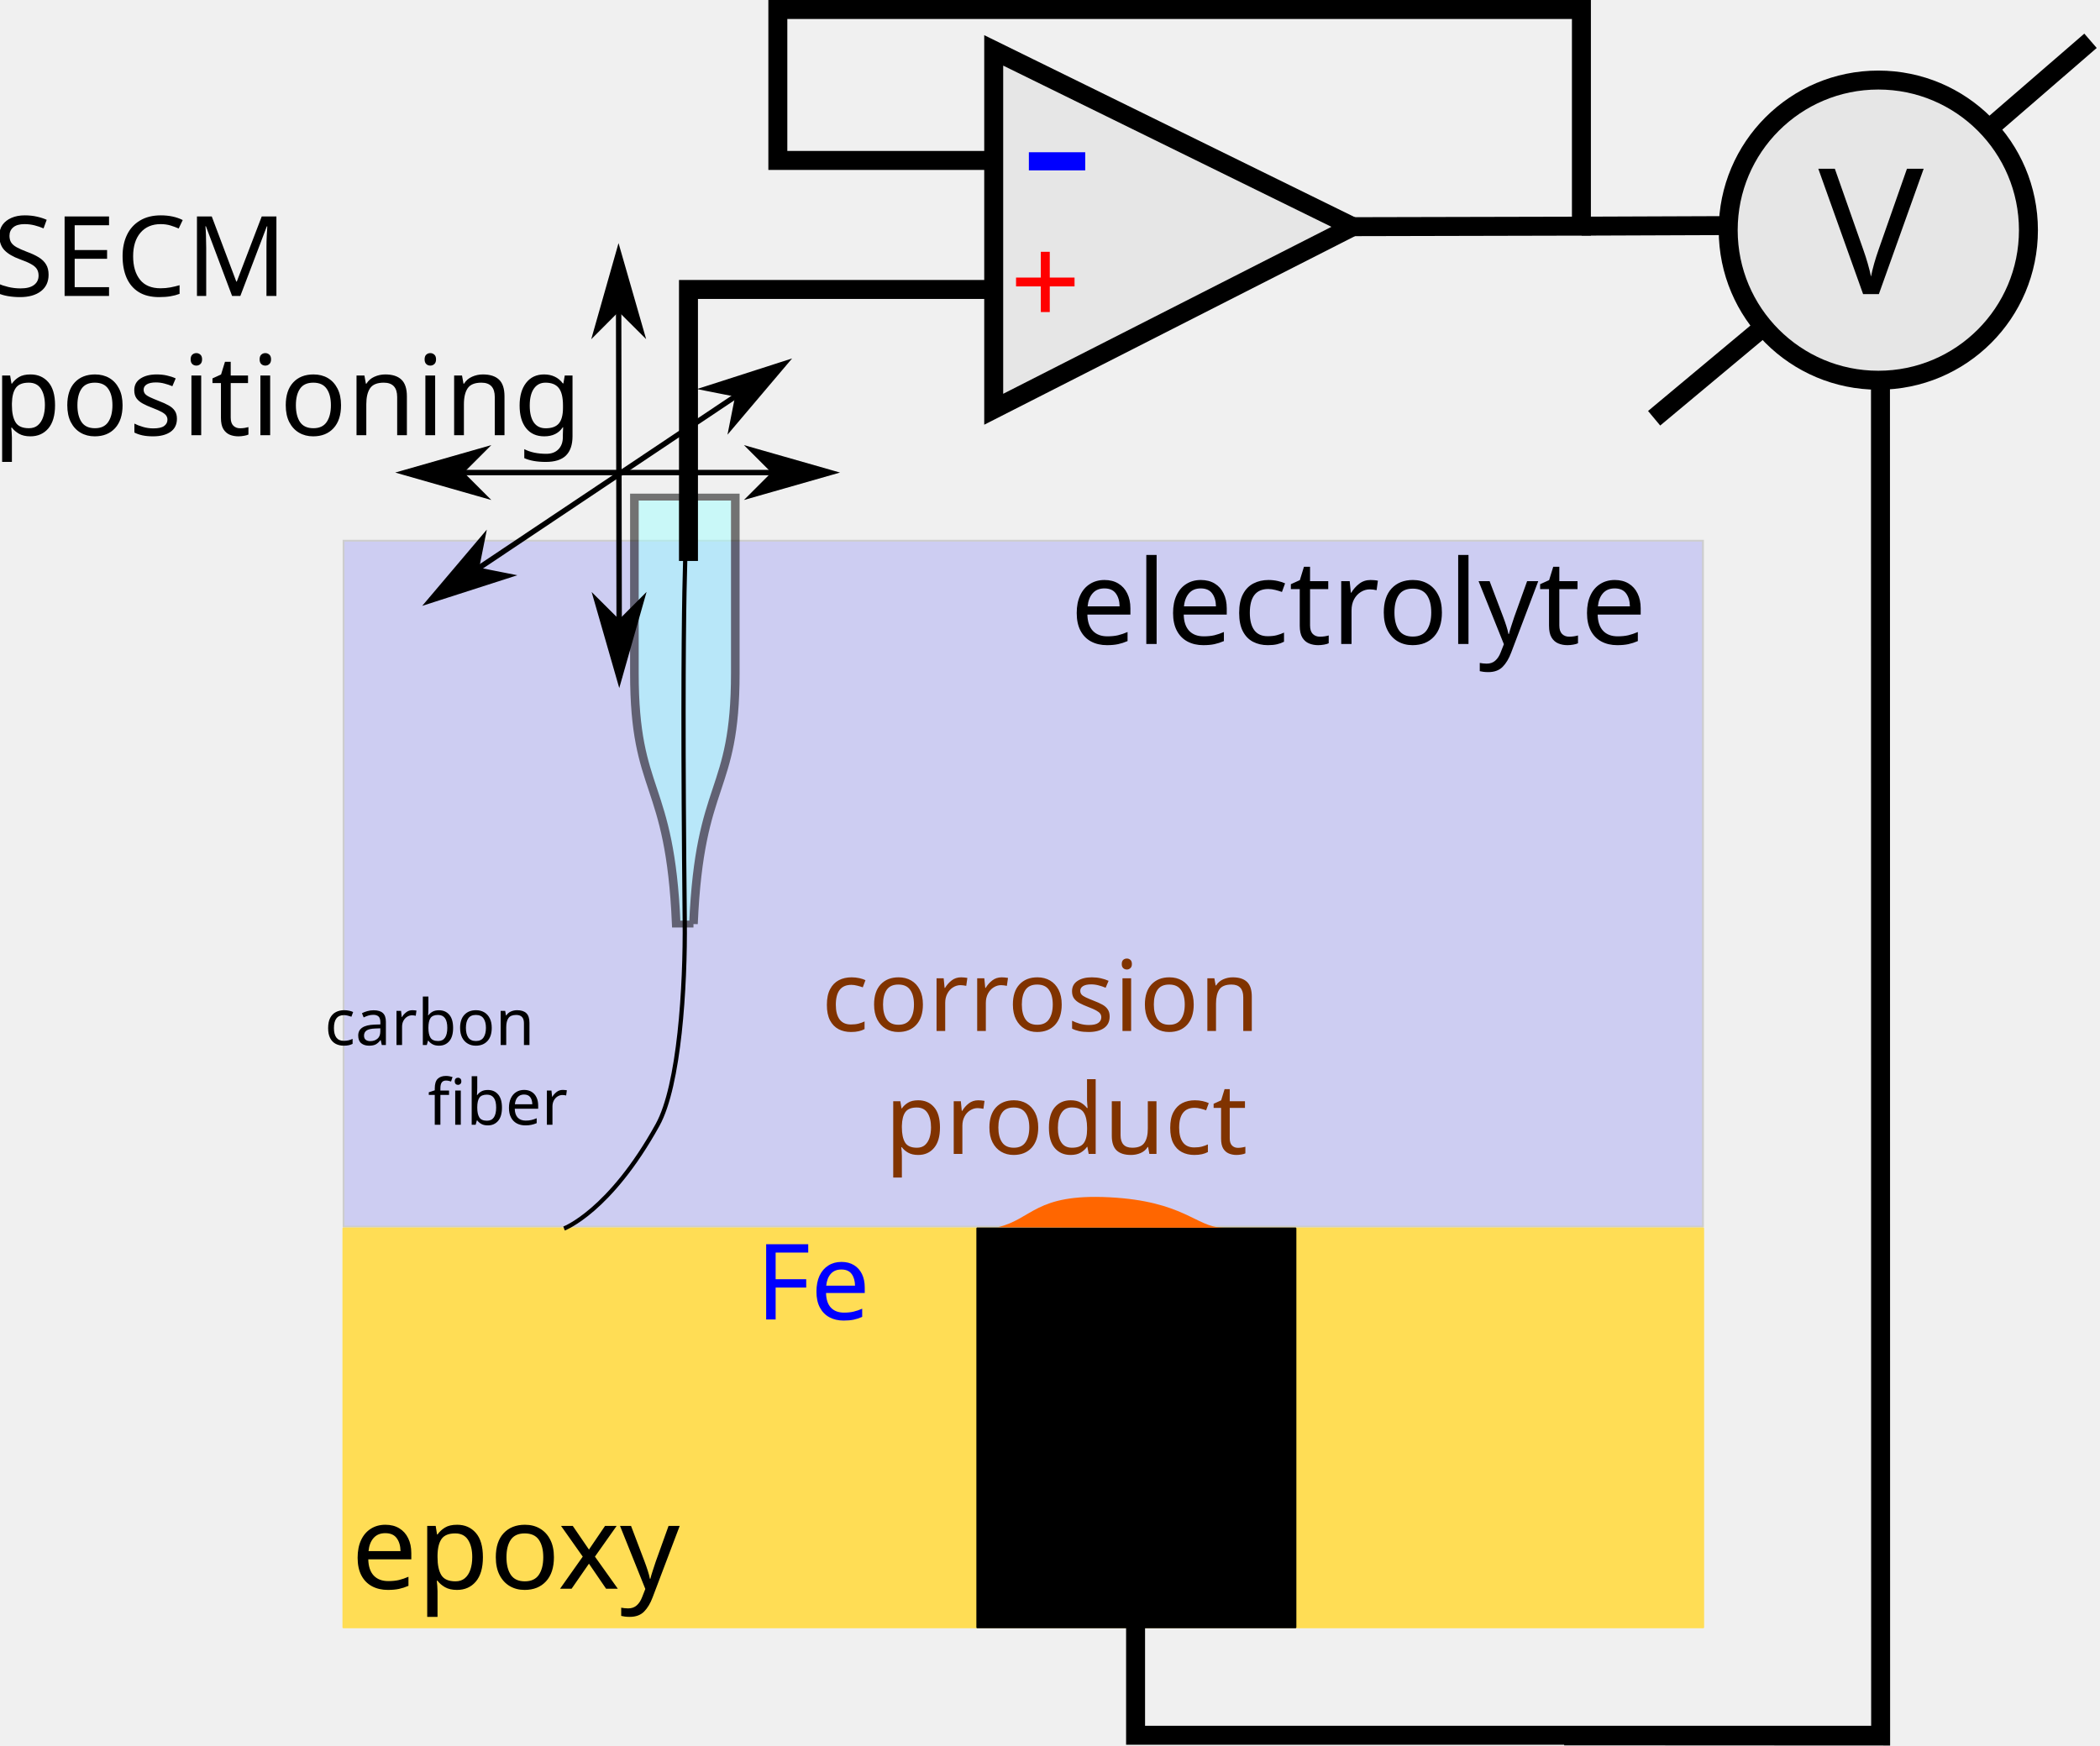
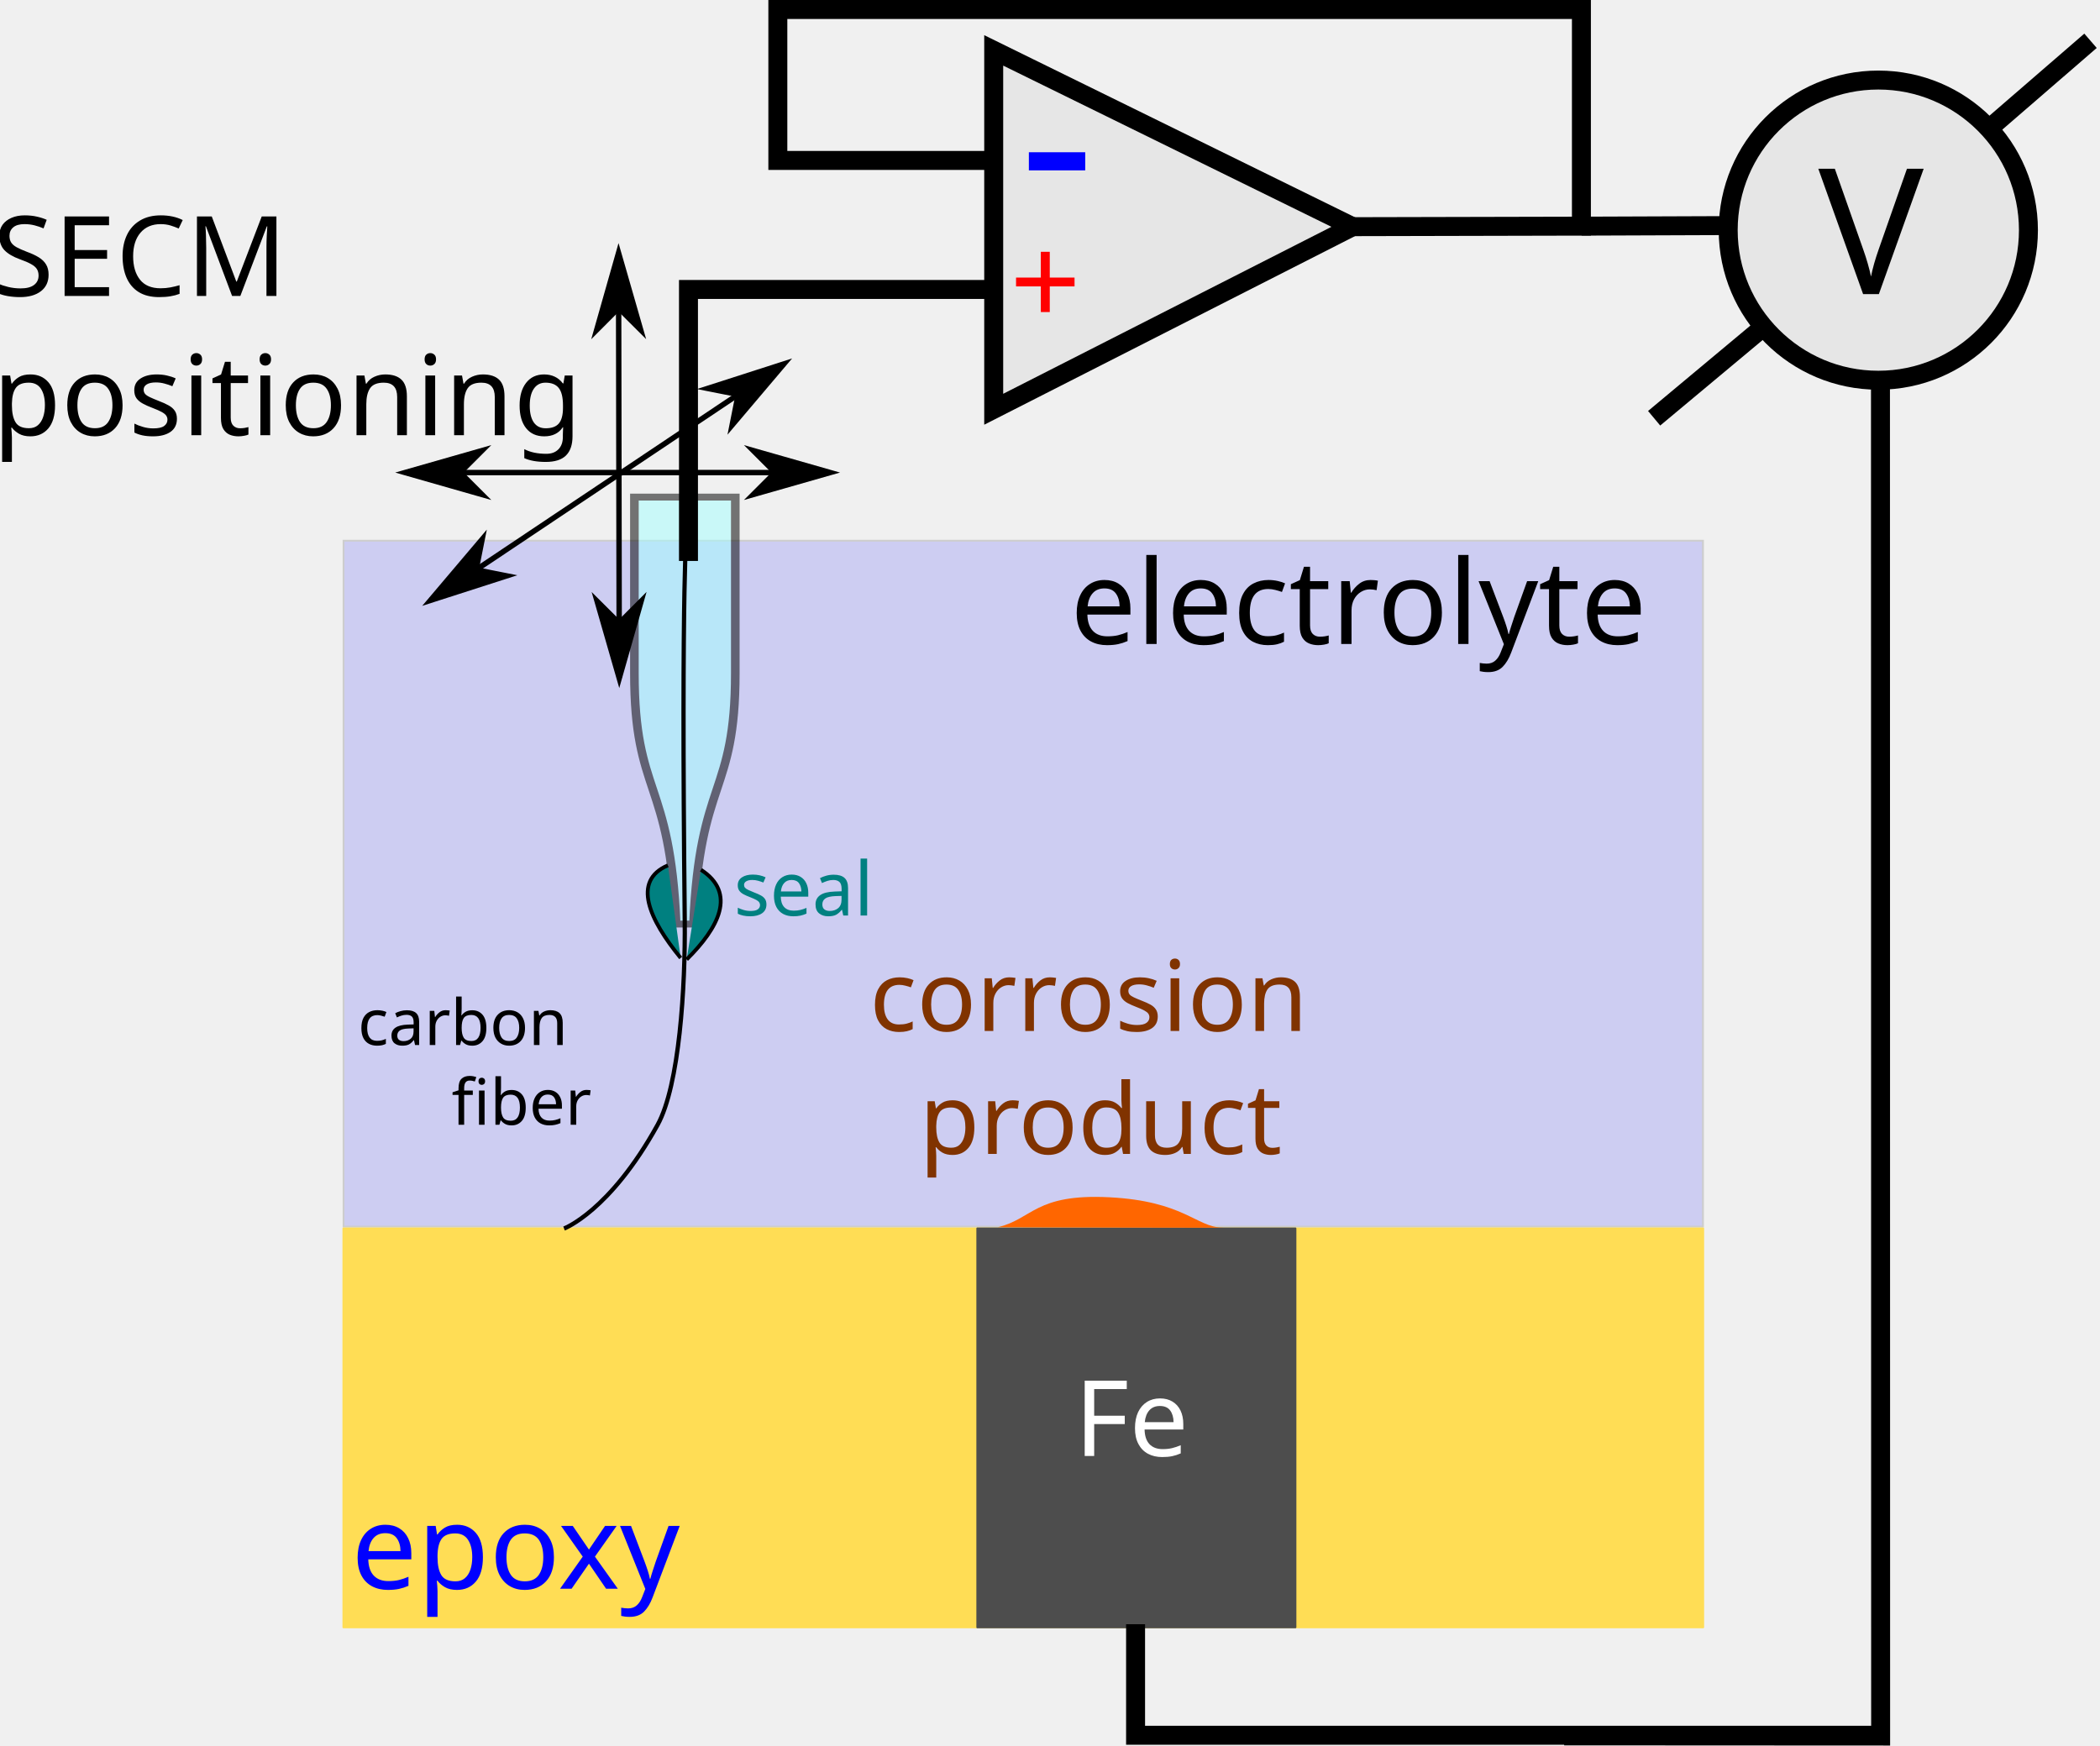
<svg xmlns="http://www.w3.org/2000/svg" xmlns:xlink="http://www.w3.org/1999/xlink" width="553.77" height="460.389" id="svg2" version="1.1">
  <defs id="defs4">
    <marker orient="auto" refY="0" refX="0" id="Arrow2Lend" style="overflow:visible">
      <path id="path3943" style="fill-rule:evenodd;stroke-width:0.625;stroke-linejoin:round" d="M 8.719,4.034 -2.207,0.016 8.719,-4.002 c -1.745,2.372 -1.735,5.617 -6e-7,8.035 z" transform="matrix(-1.1,0,0,-1.1,-1.1,0)" />
    </marker>
    <linearGradient id="linearGradient6282">
      <stop style="stop-color:#ff0000;stop-opacity:1" offset="0" id="stop6284" />
      <stop style="stop-color:#999999;stop-opacity:0;" offset="1" id="stop6286" />
    </linearGradient>
    <marker orient="auto" refY="0" refX="0" id="Arrow1Mend" style="overflow:visible">
      <path id="path3931" d="M 0,0 5,-5 -12.5,0 5,5 0,0 z" style="fill-rule:evenodd;stroke:#000000;stroke-width:1pt" transform="matrix(-0.4,0,0,-0.4,-4,0)" />
    </marker>
    <marker orient="auto" refY="0" refX="0" id="Arrow1Mstart" style="overflow:visible">
      <path id="path3928" d="M 0,0 5,-5 -12.5,0 5,5 0,0 z" style="fill-rule:evenodd;stroke:#000000;stroke-width:1pt" transform="matrix(0.4,0,0,0.4,4,0)" />
    </marker>
    <linearGradient xlink:href="#linearGradient2987-6" id="linearGradient2993-3" x1="388.571" y1="296.648" x2="391.429" y2="532.362" gradientUnits="userSpaceOnUse" gradientTransform="matrix(1.253608,0,0,0.93125,-221.2312,73.15347)" />
    <linearGradient id="linearGradient2987-6">
      <stop style="stop-color:#ffd42a;stop-opacity:1" offset="0" id="stop2989-7" />
      <stop style="stop-color:#ffffff;stop-opacity:1" offset="1" id="stop2991-5" />
    </linearGradient>
    <linearGradient y2="532.362" x2="391.429" y1="296.648" x1="388.571" gradientTransform="matrix(0.1092783,0,0,0.93125,455.1605,73.15345)" gradientUnits="userSpaceOnUse" id="linearGradient3010-5" xlink:href="#linearGradient3029-6" />
    <linearGradient id="linearGradient3029-6">
      <stop id="stop3031-2" offset="0" style="stop-color:#0000ff;stop-opacity:1" />
      <stop id="stop3033-9" offset="1" style="stop-color:#ffffff;stop-opacity:1" />
    </linearGradient>
    <marker orient="auto" refY="0" refX="0" id="marker5061" style="overflow:visible">
      <path id="path5063" d="M 0,0 5,-5 -12.5,0 5,5 0,0 z" style="fill-rule:evenodd;stroke:#000000;stroke-width:1pt" transform="matrix(0.8,0,0,0.8,10,0)" />
    </marker>
    <marker orient="auto" refY="0" refX="0" id="marker5065" style="overflow:visible">
      <path id="path5067" d="M 0,0 5,-5 -12.5,0 5,5 0,0 z" style="fill-rule:evenodd;stroke:#000000;stroke-width:1pt" transform="matrix(-0.8,0,0,-0.8,-10,0)" />
    </marker>
    <marker orient="auto" refY="0" refX="0" id="marker5015" style="overflow:visible">
      <path id="path5017" d="M 0,0 5,-5 -12.5,0 5,5 0,0 z" style="fill-rule:evenodd;stroke:#000000;stroke-width:1pt" transform="matrix(0.8,0,0,0.8,10,0)" />
    </marker>
    <marker orient="auto" refY="0" refX="0" id="marker5019" style="overflow:visible">
      <path id="path5021" d="M 0,0 5,-5 -12.5,0 5,5 0,0 z" style="fill-rule:evenodd;stroke:#000000;stroke-width:1pt" transform="matrix(-0.8,0,0,-0.8,-10,0)" />
    </marker>
    <clipPath clipPathUnits="userSpaceOnUse" id="clipPath5505">
      <rect style="fill:#4d4d4d;fill-opacity:0.145;stroke:#4d4d4d;stroke-width:3;stroke-miterlimit:4;stroke-opacity:0.145;stroke-dasharray:none" id="rect5507" width="158.594" height="319.208" x="744.482" y="145.245" rx="24.668" ry="24.668" />
    </clipPath>
    <radialGradient xlink:href="#linearGradient6282" id="radialGradient6288" cx="-405.452" cy="253.791" fx="-405.452" fy="253.791" r="148.143" gradientUnits="userSpaceOnUse" gradientTransform="matrix(-7.126871e-8,-0.9836066,1,3.7969868e-7,-669.505,-166.4435)" />
    <clipPath clipPathUnits="userSpaceOnUse" id="clipPath6292">
      <rect style="opacity:0.987;fill:#ff0000;fill-opacity:0.145;stroke:none" id="rect6294" width="477.143" height="287.143" x="-668.571" y="-49.066" rx="24.668" ry="24.668" />
    </clipPath>
    <marker orient="auto" refY="0" refX="0" id="Arrow2Lend-6" style="overflow:visible">
      <path id="path3943-7" style="fill-rule:evenodd;stroke-width:0.625;stroke-linejoin:round" d="M 8.719,4.034 -2.207,0.016 8.719,-4.002 c -1.745,2.372 -1.735,5.617 -6e-7,8.035 z" transform="matrix(-1.1,0,0,-1.1,-1.1,0)" />
    </marker>
    <marker orient="auto" refY="0" refX="0" id="Arrow2Lend-3" style="overflow:visible">
      <path id="path3943-5" style="fill-rule:evenodd;stroke-width:0.625;stroke-linejoin:round" d="M 8.719,4.034 -2.207,0.016 8.719,-4.002 c -1.745,2.372 -1.735,5.617 -6e-7,8.035 z" transform="matrix(-1.1,0,0,-1.1,-1.1,0)" />
    </marker>
    <marker orient="auto" refY="0" refX="0" id="marker6544" style="overflow:visible">
      <path id="path6546" style="fill-rule:evenodd;stroke-width:0.625;stroke-linejoin:round" d="M 8.719,4.034 -2.207,0.016 8.719,-4.002 c -1.745,2.372 -1.735,5.617 -6e-7,8.035 z" transform="matrix(-1.1,0,0,-1.1,-1.1,0)" />
    </marker>
    <marker orient="auto" refY="0" refX="0" id="Arrow2Lend-9" style="overflow:visible">
      <path id="path3943-1" style="fill-rule:evenodd;stroke-width:0.625;stroke-linejoin:round" d="M 8.719,4.034 -2.207,0.016 8.719,-4.002 c -1.745,2.372 -1.735,5.617 -6e-7,8.035 z" transform="matrix(-1.1,0,0,-1.1,-1.1,0)" />
    </marker>
    <marker orient="auto" refY="0" refX="0" id="marker6579" style="overflow:visible">
      <path id="path6581" style="fill-rule:evenodd;stroke-width:0.625;stroke-linejoin:round" d="M 8.719,4.034 -2.207,0.016 8.719,-4.002 c -1.745,2.372 -1.735,5.617 -6e-7,8.035 z" transform="matrix(-1.1,0,0,-1.1,-1.1,0)" />
    </marker>
    <marker orient="auto" refY="0" refX="0" id="marker6583" style="overflow:visible">
      <path id="path6585" style="fill-rule:evenodd;stroke-width:0.625;stroke-linejoin:round" d="M 8.719,4.034 -2.207,0.016 8.719,-4.002 c -1.745,2.372 -1.735,5.617 -6e-7,8.035 z" transform="matrix(-1.1,0,0,-1.1,-1.1,0)" />
    </marker>
    <marker orient="auto" refY="0" refX="0" id="marker6587" style="overflow:visible">
      <path id="path6589" style="fill-rule:evenodd;stroke-width:0.625;stroke-linejoin:round" d="M 8.719,4.034 -2.207,0.016 8.719,-4.002 c -1.745,2.372 -1.735,5.617 -6e-7,8.035 z" transform="matrix(-1.1,0,0,-1.1,-1.1,0)" />
    </marker>
    <marker orient="auto" refY="0" refX="0" id="Arrow2Lend-36" style="overflow:visible">
      <path id="path3943-0" style="fill-rule:evenodd;stroke-width:0.625;stroke-linejoin:round" d="M 8.719,4.034 -2.207,0.016 8.719,-4.002 c -1.745,2.372 -1.735,5.617 -6e-7,8.035 z" transform="matrix(-1.1,0,0,-1.1,-1.1,0)" />
    </marker>
    <marker orient="auto" refY="0" refX="0" id="marker6636" style="overflow:visible">
      <path id="path6638" style="fill-rule:evenodd;stroke-width:0.625;stroke-linejoin:round" d="M 8.719,4.034 -2.207,0.016 8.719,-4.002 c -1.745,2.372 -1.735,5.617 -6e-7,8.035 z" transform="matrix(-1.1,0,0,-1.1,-1.1,0)" />
    </marker>
    <marker orient="auto" refY="0" refX="0" id="marker6640" style="overflow:visible">
      <path id="path6642" style="fill-rule:evenodd;stroke-width:0.625;stroke-linejoin:round" d="M 8.719,4.034 -2.207,0.016 8.719,-4.002 c -1.745,2.372 -1.735,5.617 -6e-7,8.035 z" transform="matrix(-1.1,0,0,-1.1,-1.1,0)" />
    </marker>
    <marker orient="auto" refY="0" refX="0" id="marker6644" style="overflow:visible">
      <path id="path6646" style="fill-rule:evenodd;stroke-width:0.625;stroke-linejoin:round" d="M 8.719,4.034 -2.207,0.016 8.719,-4.002 c -1.745,2.372 -1.735,5.617 -6e-7,8.035 z" transform="matrix(-1.1,0,0,-1.1,-1.1,0)" />
    </marker>
    <marker orient="auto" refY="0" refX="0" id="marker6648" style="overflow:visible">
      <path id="path6650" style="fill-rule:evenodd;stroke-width:0.625;stroke-linejoin:round" d="M 8.719,4.034 -2.207,0.016 8.719,-4.002 c -1.745,2.372 -1.735,5.617 -6e-7,8.035 z" transform="matrix(-1.1,0,0,-1.1,-1.1,0)" />
    </marker>
    <marker orient="auto" refY="0" refX="0" id="marker6652" style="overflow:visible">
      <path id="path6654" style="fill-rule:evenodd;stroke-width:0.625;stroke-linejoin:round" d="M 8.719,4.034 -2.207,0.016 8.719,-4.002 c -1.745,2.372 -1.735,5.617 -6e-7,8.035 z" transform="matrix(-1.1,0,0,-1.1,-1.1,0)" />
    </marker>
    <marker orient="auto" refY="0" refX="0" id="marker6656" style="overflow:visible">
      <path id="path6658" style="fill-rule:evenodd;stroke-width:0.625;stroke-linejoin:round" d="M 8.719,4.034 -2.207,0.016 8.719,-4.002 c -1.745,2.372 -1.735,5.617 -6e-7,8.035 z" transform="matrix(-1.1,0,0,-1.1,-1.1,0)" />
    </marker>
    <marker orient="auto" refY="0" refX="0" id="marker6660" style="overflow:visible">
      <path id="path6662" style="fill-rule:evenodd;stroke-width:0.625;stroke-linejoin:round" d="M 8.719,4.034 -2.207,0.016 8.719,-4.002 c -1.745,2.372 -1.735,5.617 -6e-7,8.035 z" transform="matrix(-1.1,0,0,-1.1,-1.1,0)" />
    </marker>
    <marker orient="auto" refY="0" refX="0" id="marker5061-3" style="overflow:visible">
      <path id="path5063-6" d="M 0,0 5,-5 -12.5,0 5,5 0,0 z" style="fill-rule:evenodd;stroke:#000000;stroke-width:1pt" transform="matrix(0.8,0,0,0.8,10,0)" />
    </marker>
    <marker orient="auto" refY="0" refX="0" id="marker5065-7" style="overflow:visible">
      <path id="path5067-5" d="M 0,0 5,-5 -12.5,0 5,5 0,0 z" style="fill-rule:evenodd;stroke:#000000;stroke-width:1pt" transform="matrix(-0.8,0,0,-0.8,-10,0)" />
    </marker>
    <clipPath clipPathUnits="userSpaceOnUse" id="clipPath5505-3">
      <rect style="fill:#4d4d4d;fill-opacity:0.145;stroke:#4d4d4d;stroke-width:3;stroke-miterlimit:4;stroke-opacity:0.145;stroke-dasharray:none" id="rect5507-6" width="158.594" height="319.208" x="744.482" y="145.245" rx="24.668" ry="24.668" />
    </clipPath>
  </defs>
  <g id="layer1" transform="translate(-29.4057,-132.5393)">
    <rect style="opacity:0.146;fill:#0000ff;fill-opacity:1;fill-rule:evenodd;stroke:#000000;stroke-width:0.481;stroke-linecap:round;stroke-miterlimit:4;stroke-dasharray:none;stroke-dashoffset:0" id="rect4755" width="358.476" height="180.899" x="120.001" y="275.149" />
    <rect style="fill:#ffdd55;fill-opacity:1;stroke:none" id="rect2985" width="359.074" height="105.714" x="119.711" y="456.289" ry="0.248" />
-     <rect style="fill:#000000;fill-opacity:1;stroke:none" id="rect2985-3" width="84.384" height="105.714" x="286.875" y="456.289" ry="0.248" />
-     <text xml:space="preserve" style="font-size:27.812px;font-style:normal;font-weight:normal;line-height:125%;letter-spacing:0px;word-spacing:0px;fill:#0000ff;fill-opacity:1;stroke:none;font-family:Sans" x="228.74" y="480.564" id="text3075-0">
-       <tspan id="tspan3077-2" x="228.74" y="480.564">Fe</tspan>
+     <rect style="fill:#4d4d4d;fill-opacity:1;stroke:none" id="rect2985-3" width="84.384" height="105.714" x="286.875" y="456.289" ry="0.248" />
+     <text xml:space="preserve" style="font-style:normal;font-weight:normal;line-height:0%;font-family:sans-serif;letter-spacing:0px;word-spacing:0px;fill:#ffffff;fill-opacity:1;stroke:none" x="312.74" y="516.564" id="text3075-0">
+       <tspan id="tspan3077-2" x="312.74" y="516.564" style="font-size:27.812px;line-height:1.25;font-family:sans-serif;fill:#ffffff;stroke:none">Fe</tspan>
    </text>
-     <path style="fill:none;stroke:#000000;stroke-width:5;stroke-linecap:butt;stroke-linejoin:miter;stroke-miterlimit:4;stroke-opacity:1;stroke-dasharray:none" d="m 328.857,550.934 0,39.286 198.135,0" id="path3711" />
+     <path style="fill:none;stroke:#000000;stroke-width:5;stroke-linecap:butt;stroke-linejoin:miter;stroke-miterlimit:4;stroke-dasharray:none;stroke-opacity:1" d="m 328.857,560.934 0,29.286 h 198.135" id="path3711" />
    <path style="fill:none;stroke:#000000;stroke-width:5;stroke-linecap:butt;stroke-linejoin:miter;stroke-miterlimit:4;stroke-opacity:1;stroke-dasharray:none" d="m 525.286,230.934 0.043,359.495 -83.449,-0.043" id="path3711-1" />
-     <text xml:space="preserve" style="font-size:30.906px;font-style:normal;font-weight:normal;line-height:125%;letter-spacing:0px;word-spacing:0px;fill:#000000;fill-opacity:1;stroke:none;font-family:Sans" x="311.633" y="302.39" id="text4523">
-       <tspan x="311.633" y="302.39" id="tspan4385">electrolyte</tspan>
+     <text xml:space="preserve" style="font-style:normal;font-weight:normal;line-height:0%;font-family:sans-serif;letter-spacing:0px;word-spacing:0px;fill:#000000;fill-opacity:1;stroke:none" x="311.633" y="302.39" id="text4523">
+       <tspan x="311.633" y="302.39" id="tspan4385" style="font-size:30.906px;line-height:1.25;font-family:sans-serif">electrolyte</tspan>
    </text>
    <g id="g3025-3-8" style="opacity:0.524;fill:#a6ffff;fill-opacity:1;stroke-width:10.753;stroke-miterlimit:4;stroke-dasharray:none" transform="matrix(0.2109786,0,0,-0.168836,145.5792,424.9772)">
      <path id="path2985-9-4-5" style="fill:#a6ffff;fill-opacity:1;stroke:#000000;stroke-width:10.753;stroke-linecap:butt;stroke-linejoin:miter;stroke-miterlimit:4;stroke-opacity:1;stroke-dasharray:none" d="m 316.125,288.533 c 7.745,228.4 52.278,200.102 52.278,392.12 0,192.018 0,274.888 0,274.888 l -126.12,0 c 0,0 0,-82.871 0,-274.888 0,-192.018 44.533,-163.72 52.278,-392.12 l 21.564,0" />
    </g>
    <path style="fill:none;stroke:#000000;stroke-width:1.426;stroke-linecap:butt;stroke-linejoin:miter;stroke-miterlimit:4;stroke-opacity:1;stroke-dasharray:none;marker-start:url(#marker5061);marker-end:url(#marker5065)" d="m 136.392,257.177 111.764,0" id="path5696" />
    <path style="fill:none;stroke:#000000;stroke-width:1.426;stroke-linecap:butt;stroke-linejoin:miter;stroke-miterlimit:4;stroke-opacity:1;stroke-dasharray:none;marker-start:url(#marker5061);marker-end:url(#marker5065)" d="m 143.043,290.798 92.938,-62.179" id="path5698" />
    <path style="fill:#e6e6e6;stroke:#000000;stroke-width:5;stroke-linecap:butt;stroke-linejoin:miter;stroke-miterlimit:4;stroke-opacity:1;stroke-dasharray:none" d="m 386.099,192.326 -94.652,-46.496 0,94.652 z" id="path7823" />
-     <circle style="fill:#e6e6e6;stroke:#000000;stroke-width:10.973;stroke-linecap:round;stroke-miterlimit:4;stroke-dasharray:none;stroke-dashoffset:0" id="path8453" transform="matrix(0.4556748,0,0,0.4556748,1173.743,345.7776)" cx="-1424.315" cy="-334.751" r="86.873" d="m -1337.442,-334.751 c 0,47.979 -38.895,86.873 -86.873,86.873 -47.979,0 -86.873,-38.894 -86.873,-86.873 0,-47.979 38.894,-86.873 86.873,-86.873 47.979,0 86.873,38.894 86.873,86.873 z" />
-     <text xml:space="preserve" style="font-size:46.295px;font-style:normal;font-weight:normal;line-height:125%;letter-spacing:0px;word-spacing:0px;fill:#000000;fill-opacity:1;stroke:none;font-family:Sans" x="508.895" y="210.115" id="text8455">
-       <tspan id="tspan8457" x="508.895" y="210.115">V</tspan>
+     <circle style="fill:#e6e6e6;stroke:#000000;stroke-width:10.973;stroke-linecap:round;stroke-miterlimit:4;stroke-dasharray:none;stroke-dashoffset:0" id="path8453" transform="matrix(0.4556748,0,0,0.4556748,1173.743,345.7776)" cx="-1424.315" cy="-334.751" r="86.873" />
+     <text xml:space="preserve" style="font-style:normal;font-weight:normal;line-height:0%;font-family:sans-serif;letter-spacing:0px;word-spacing:0px;fill:#000000;fill-opacity:1;stroke:none" x="508.895" y="210.115" id="text8455">
+       <tspan id="tspan8457" x="508.895" y="210.115" style="font-size:46.295px;line-height:1.25;font-family:sans-serif">V</tspan>
    </text>
    <path style="fill:none;stroke:#000000;stroke-width:5;stroke-linecap:butt;stroke-linejoin:miter;stroke-miterlimit:4;stroke-opacity:1;stroke-dasharray:none" d="m 386.099,192.326 60.326,-0.139 0,-57.148 -211.903,0 0,39.818 56.887,0" id="path8461" />
    <path style="fill:none;stroke:#000000;stroke-width:5;stroke-linecap:butt;stroke-linejoin:miter;stroke-miterlimit:4;stroke-opacity:1;stroke-dasharray:none" d="m 290.437,208.887 -79.48,0 0,71.606" id="path8463" />
    <path style="fill:none;stroke:#000000;stroke-width:5;stroke-linecap:butt;stroke-linejoin:miter;stroke-miterlimit:4;stroke-opacity:1;stroke-dasharray:none" d="m 446.425,192.187 38.896,-0.147" id="path8465" />
    <path style="fill:none;stroke:#000000;stroke-width:5;stroke-linecap:butt;stroke-linejoin:miter;stroke-miterlimit:4;stroke-opacity:1;stroke-dasharray:none" d="m 494.459,218.764 -28.859,24.093" id="path8469" />
    <path style="fill:none;stroke:#000000;stroke-width:5;stroke-linecap:butt;stroke-linejoin:miter;stroke-miterlimit:4;stroke-opacity:1;stroke-dasharray:none" d="M 580.676,143.3 553.462,166.843" id="path8469-5" />
-     <text xml:space="preserve" style="font-size:61.368px;font-style:normal;font-weight:normal;line-height:125%;letter-spacing:0px;word-spacing:0px;fill:#0000ff;fill-opacity:1;stroke:none;font-family:Sans" x="298.266" y="191.539" id="text3275">
-       <tspan id="tspan3277" x="298.266" y="191.539">-</tspan>
+     <text xml:space="preserve" style="font-style:normal;font-weight:normal;line-height:0%;font-family:sans-serif;letter-spacing:0px;word-spacing:0px;fill:#0000ff;fill-opacity:1;stroke:none" x="298.266" y="191.539" id="text3275">
+       <tspan id="tspan3277" x="298.266" y="191.539" style="font-size:61.368px;line-height:1.25;font-family:sans-serif">-</tspan>
    </text>
-     <text xml:space="preserve" style="font-size:32.809px;font-style:normal;font-weight:normal;line-height:125%;letter-spacing:0px;word-spacing:0px;fill:#ff0000;fill-opacity:1;stroke:none;font-family:Sans" x="295.701" y="218.488" id="text3279">
-       <tspan id="tspan3281" x="295.701" y="218.488">+</tspan>
+     <text xml:space="preserve" style="font-style:normal;font-weight:normal;line-height:0%;font-family:sans-serif;letter-spacing:0px;word-spacing:0px;fill:#ff0000;fill-opacity:1;stroke:none" x="295.701" y="218.488" id="text3279">
+       <tspan id="tspan3281" x="295.701" y="218.488" style="font-size:32.809px;line-height:1.25;font-family:sans-serif">+</tspan>
    </text>
-     <flowRoot xml:space="preserve" id="flowRoot5449" style="font-size:56px;font-style:normal;font-weight:normal;line-height:125%;letter-spacing:0px;word-spacing:0px;fill:#000000;fill-opacity:1;stroke:none;font-family:Sans">
-       <flowRegion id="flowRegion5451">
-         <rect id="rect5453" width="50.508" height="66.67" x="214.152" y="170.499" />
+     <flowRoot xml:space="preserve" id="flowRoot5449" style="font-style:normal;font-weight:normal;line-height:0.01%;font-family:sans-serif;letter-spacing:0px;word-spacing:0px;fill:#000000;fill-opacity:1;stroke:none">
+       <flowRegion id="flowRegion5451" style="font-family:sans-serif">
+         <rect id="rect5453" width="50.508" height="66.67" x="214.152" y="170.499" style="font-family:sans-serif" />
      </flowRegion>
-       <flowPara id="flowPara5455" />
+       <flowPara id="flowPara5455" style="font-size:56px;line-height:1.25;font-family:sans-serif"> </flowPara>
    </flowRoot>
-     <text xml:space="preserve" style="font-size:29.379px;font-style:normal;font-weight:normal;line-height:125%;letter-spacing:0px;word-spacing:0px;fill:#000000;fill-opacity:1;stroke:none;font-family:Sans" x="27.469" y="210.604" id="text5529">
-       <tspan id="tspan5531" x="27.469" y="210.604">SECM</tspan>
-       <tspan x="27.469" y="247.328" id="tspan5533">positioning</tspan>
+     <text xml:space="preserve" style="font-style:normal;font-weight:normal;line-height:0%;font-family:sans-serif;letter-spacing:0px;word-spacing:0px;fill:#000000;fill-opacity:1;stroke:none" x="27.469" y="210.604" id="text5529">
+       <tspan id="tspan5531" x="27.469" y="210.604" style="font-size:29.379px;line-height:1.25;font-family:sans-serif">SECM</tspan>
+       <tspan x="27.469" y="247.328" id="tspan5533" style="font-size:29.379px;line-height:1.25;font-family:sans-serif">positioning</tspan>
    </text>
    <path style="fill:none;stroke:#000000;stroke-width:1.121px;stroke-linecap:butt;stroke-linejoin:miter;stroke-opacity:1" d="m 210.542,271.365 c 0,0 -1.541,11.563 -0.57,103.956 0.184,17.544 -1.414,43.503 -7.16,53.911 -12.587,22.8 -24.666,27.333 -24.666,27.333" id="path5535" />
    <path style="fill:none;stroke:#000000;stroke-width:1.426;stroke-linecap:butt;stroke-linejoin:miter;stroke-miterlimit:4;stroke-opacity:1;stroke-dasharray:none;marker-start:url(#marker5061);marker-end:url(#marker5065)" d="M 192.701,311.247 192.518,199.427" id="path5698-3" />
    <path style="fill:#ff6600;stroke:none" d="m 292.526,456.225 c 9.197,-2.181 9.839,-8.895 29.406,-7.9 19.566,0.995 22.994,7.854 29.659,7.987 6.665,0.133 -59.065,-0.087 -59.065,-0.087 z" id="path4352" />
-     <text xml:space="preserve" style="font-size:25.938px;font-style:normal;font-weight:normal;text-align:center;line-height:125%;letter-spacing:0px;word-spacing:0px;text-anchor:middle;fill:#803300;fill-opacity:1;stroke:none;font-family:Sans" x="327.425" y="404.472" id="text4354">
-       <tspan id="tspan4356" x="327.425" y="404.472">corrosion</tspan>
-       <tspan x="327.425" y="436.895" id="tspan4358">product</tspan>
+     <text xml:space="preserve" style="font-style:normal;font-weight:normal;line-height:0%;font-family:sans-serif;text-align:center;letter-spacing:0px;word-spacing:0px;text-anchor:middle;fill:#803300;fill-opacity:1;stroke:none" x="327.425" y="404.472" id="text4354">
+       <tspan id="tspan4356" x="327.425" y="404.472" style="font-size:25.938px;line-height:1.25;font-family:sans-serif">corrosion</tspan>
+       <tspan x="327.425" y="436.895" id="tspan4358" style="font-size:25.938px;line-height:1.25;font-family:sans-serif">product</tspan>
    </text>
-     <text xml:space="preserve" style="font-size:16.82px;font-style:normal;font-weight:normal;text-align:end;line-height:125%;letter-spacing:0px;word-spacing:0px;text-anchor:end;fill:#000000;fill-opacity:1;stroke:none;font-family:Sans" x="200.998" y="408.171" id="text4360">
-       <tspan id="tspan4362" x="200.998" y="408.171">carbon</tspan>
-       <tspan x="200.998" y="429.196" id="tspan4364">fiber</tspan>
+     <text xml:space="preserve" style="font-style:normal;font-weight:normal;line-height:0%;font-family:sans-serif;text-align:end;letter-spacing:0px;word-spacing:0px;text-anchor:end;fill:#000000;fill-opacity:1;stroke:none" x="200.998" y="408.171" id="text4360">
+       <tspan id="tspan4362" x="200.998" y="408.171" style="font-size:16.82px;line-height:1.25;font-family:sans-serif">carbon</tspan>
+       <tspan x="200.998" y="429.196" id="tspan4364" style="font-size:16.82px;line-height:1.25;font-family:sans-serif">fiber</tspan>
    </text>
-     <text xml:space="preserve" style="font-size:56px;font-style:normal;font-weight:normal;line-height:125%;letter-spacing:0px;word-spacing:0px;fill:#000000;fill-opacity:1;stroke:none;font-family:Sans" x="-197.99" y="376.227" id="text4389" transform="translate(5.548394,132.5393)">
-       <tspan id="tspan4391" x="-197.99" y="376.227" />
+     <text xml:space="preserve" style="font-style:normal;font-weight:normal;line-height:0%;font-family:sans-serif;letter-spacing:0px;word-spacing:0px;fill:#000000;fill-opacity:1;stroke:none" x="-197.99" y="376.227" id="text4389" transform="translate(5.548394,132.5393)">
+       <tspan id="tspan4391" x="-197.99" y="376.227" style="font-size:56px;line-height:1.25;font-family:sans-serif"> </tspan>
    </text>
-     <text xml:space="preserve" style="font-size:30.906px;font-style:normal;font-weight:normal;line-height:125%;letter-spacing:0px;word-spacing:0px;fill:#000000;fill-opacity:1;stroke:none;font-family:Sans" x="122.006" y="551.575" id="text4523-3">
-       <tspan x="122.006" y="551.575" id="tspan4385-6">epoxy</tspan>
+     <text xml:space="preserve" style="font-style:normal;font-weight:normal;line-height:0%;font-family:sans-serif;letter-spacing:0px;word-spacing:0px;fill:#0000ff;fill-opacity:1;stroke:none;" x="122.006" y="551.575" id="text4523-3">
+       <tspan x="122.006" y="551.575" id="tspan4385-6" style="font-size:30.906px;line-height:1.25;font-family:sans-serif;fill:#0000ff;">epoxy</tspan>
+     </text>
+     <path style="fill:#008080;stroke:#000000;stroke-width:1;stroke-linecap:butt;stroke-linejoin:miter;stroke-opacity:1;stroke-miterlimit:4;stroke-dasharray:none" d="m 208.901,385.205 c -8.267,-10.1 -12.953,-20.328 -3.372,-24.422" id="path8710" />
+     <path style="fill:#008080;stroke:#000000;stroke-width:1;stroke-linecap:butt;stroke-linejoin:miter;stroke-opacity:1;stroke-miterlimit:4;stroke-dasharray:none" d="m 210.475,385.609 c 8.424,-8.313 13.275,-17.521 3.781,-23.657" id="path8710-3" />
+     <text xml:space="preserve" style="font-style:normal;font-weight:normal;font-size:19.769px;line-height:1.25;font-family:sans-serif;letter-spacing:0px;word-spacing:0px;fill:#008080;fill-opacity:1;stroke:none;stroke-width:0.494" x="222.936" y="374.012" id="text9678">
+       <tspan id="tspan9676" x="222.936" y="374.012" style="fill:#008080;stroke-width:0.494">seal</tspan>
    </text>
  </g>
</svg>
